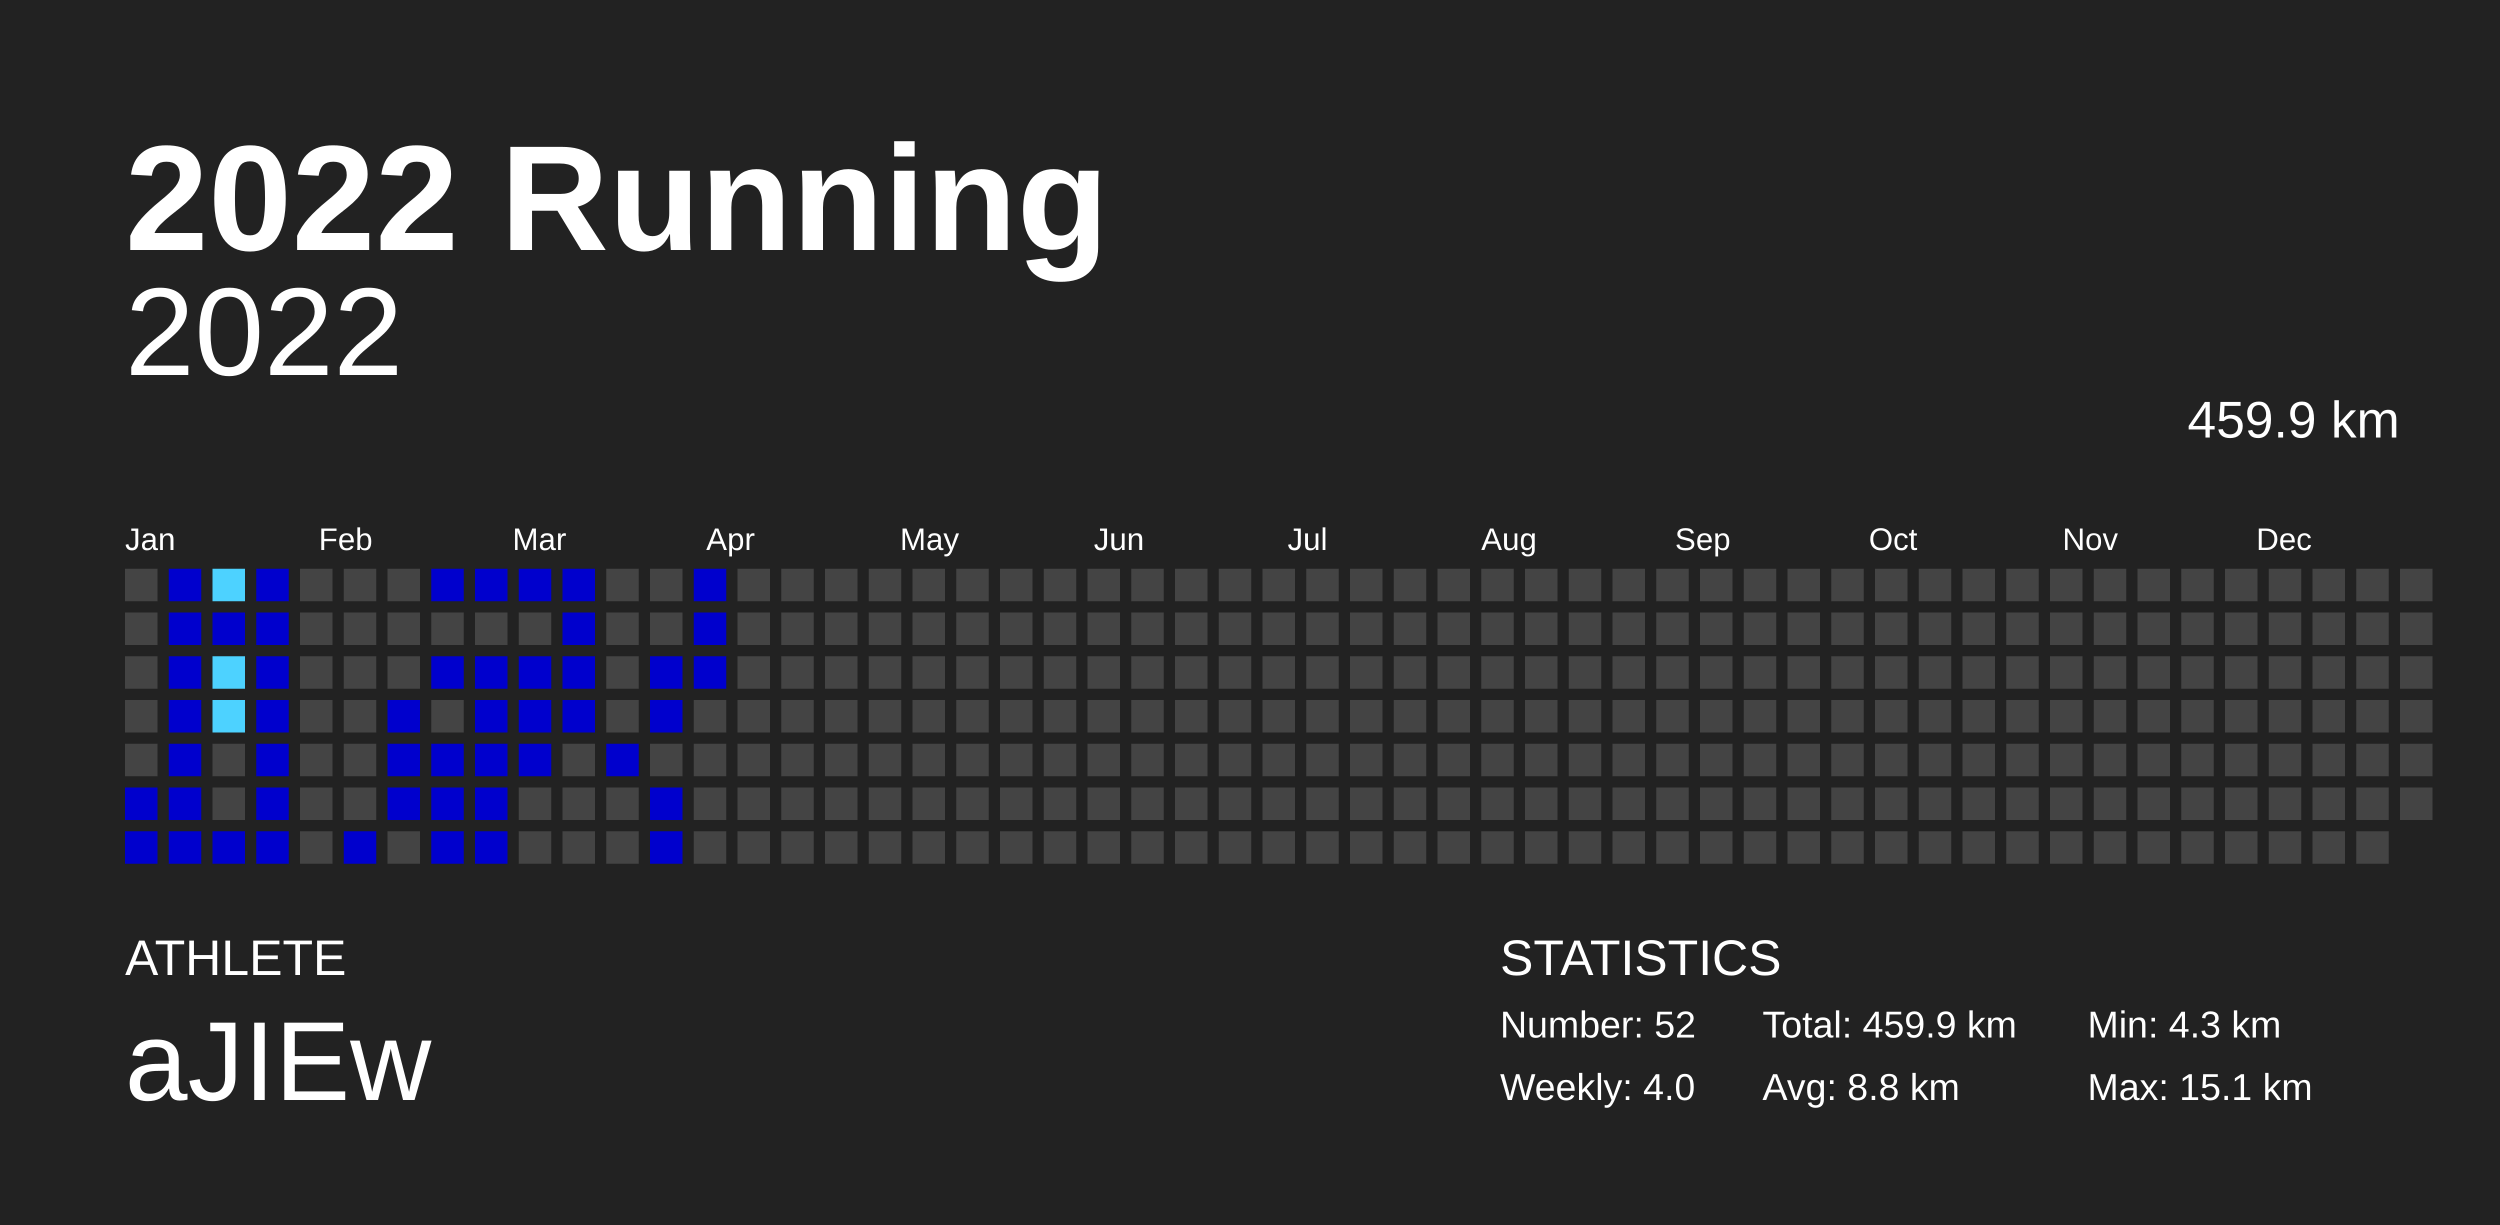
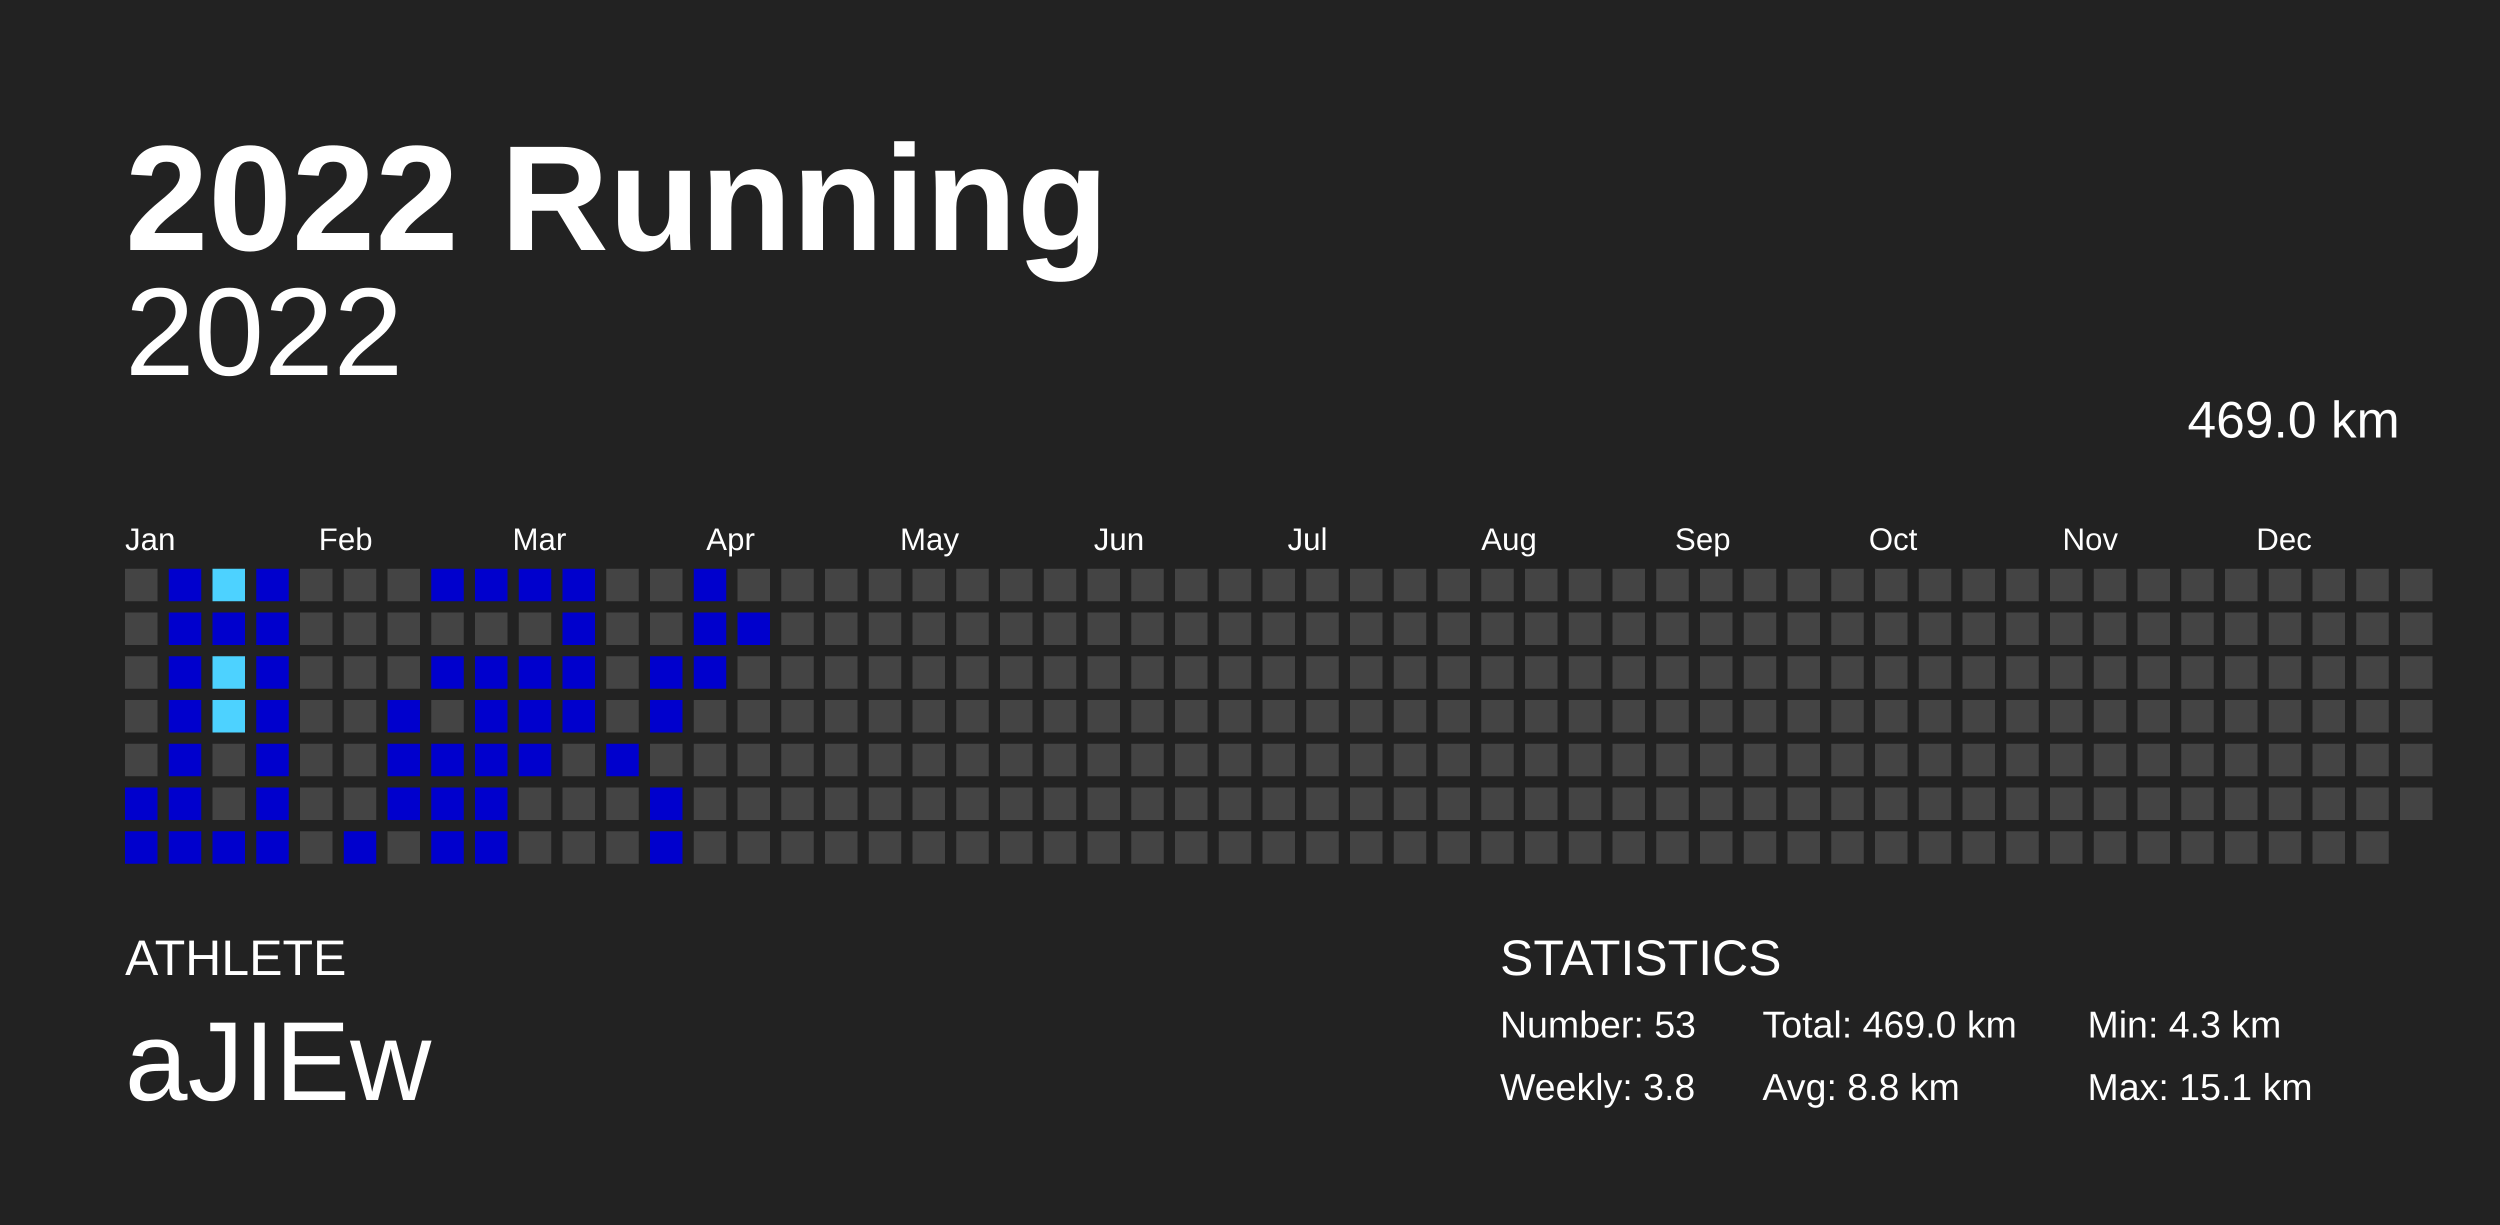
<svg xmlns="http://www.w3.org/2000/svg" baseProfile="full" height="98mm" version="1.1" viewBox="0,0,200,98" width="200mm">
  <defs />
  <rect fill="#222222" height="98" width="200" x="0" y="0" />
  <text fill="#FFFFFF" style="font-size:12px; font-family:Arial; font-weight:bold;" x="10" y="20">2022 Running</text>
  <text fill="#FFFFFF" style="font-size:4px; font-family:Arial" x="10" y="78">ATHLETE</text>
  <text fill="#FFFFFF" style="font-size:9px; font-family:Arial" x="10" y="88">aJIEw</text>
  <text fill="#FFFFFF" style="font-size:4px; font-family:Arial" x="120" y="78">STATISTICS</text>
-   <text fill="#FFFFFF" style="font-size:3px; font-family:Arial" x="120" y="83">Number: 52</text>
-   <text fill="#FFFFFF" style="font-size:3px; font-family:Arial" x="120" y="88">Weekly: 4.0</text>
-   <text fill="#FFFFFF" style="font-size:3px; font-family:Arial" x="141" y="83">Total: 459.9 km</text>
+   <text fill="#FFFFFF" style="font-size:3px; font-family:Arial" x="120" y="83">Number: 53</text>
+   <text fill="#FFFFFF" style="font-size:3px; font-family:Arial" x="120" y="88">Weekly: 3.8</text>
+   <text fill="#FFFFFF" style="font-size:3px; font-family:Arial" x="141" y="83">Total: 469.0 km</text>
  <text fill="#FFFFFF" style="font-size:3px; font-family:Arial" x="141" y="88">Avg: 8.8 km</text>
  <text fill="#FFFFFF" style="font-size:3px; font-family:Arial" x="167" y="83">Min: 4.3 km</text>
  <text fill="#FFFFFF" style="font-size:3px; font-family:Arial" x="167" y="88">Max: 15.1 km</text>
  <text alignment-baseline="hanging" fill="#FFFFFF" style="font-size:10.0px; font-family:Arial;" x="10" y="30">2022</text>
-   <text alignment-baseline="hanging" fill="#FFFFFF" style="font-size:4.125px; font-family:Arial;" x="175" y="35">459.9 km</text>
+   <text alignment-baseline="hanging" fill="#FFFFFF" style="font-size:4.125px; font-family:Arial;" x="175" y="35">469.0 km</text>
  <text fill="#FFFFFF" style="font-size:2.5px; font-family:Arial" x="10.0" y="44">Jan</text>
  <text fill="#FFFFFF" style="font-size:2.5px; font-family:Arial" x="25.5" y="44">Feb</text>
  <text fill="#FFFFFF" style="font-size:2.5px; font-family:Arial" x="41.0" y="44">Mar</text>
  <text fill="#FFFFFF" style="font-size:2.5px; font-family:Arial" x="56.5" y="44">Apr</text>
  <text fill="#FFFFFF" style="font-size:2.5px; font-family:Arial" x="72.0" y="44">May</text>
  <text fill="#FFFFFF" style="font-size:2.5px; font-family:Arial" x="87.5" y="44">Jun</text>
  <text fill="#FFFFFF" style="font-size:2.5px; font-family:Arial" x="103.0" y="44">Jul</text>
  <text fill="#FFFFFF" style="font-size:2.5px; font-family:Arial" x="118.5" y="44">Aug</text>
  <text fill="#FFFFFF" style="font-size:2.5px; font-family:Arial" x="134.0" y="44">Sep</text>
  <text fill="#FFFFFF" style="font-size:2.5px; font-family:Arial" x="149.5" y="44">Oct</text>
  <text fill="#FFFFFF" style="font-size:2.5px; font-family:Arial" x="165.0" y="44">Nov</text>
  <text fill="#FFFFFF" style="font-size:2.5px; font-family:Arial" x="180.5" y="44">Dec</text>
  <rect fill="#444444" height="2.6" width="2.6" x="10.0" y="45.5" />
  <rect fill="#444444" height="2.6" width="2.6" x="10.0" y="49.0" />
  <rect fill="#444444" height="2.6" width="2.6" x="10.0" y="52.5" />
  <rect fill="#444444" height="2.6" width="2.6" x="10.0" y="56.0" />
  <rect fill="#444444" height="2.6" width="2.6" x="10.0" y="59.5" />
  <rect fill="mediumblue" height="2.6" width="2.6" x="10.0" y="63.0" />
  <rect fill="mediumblue" height="2.6" width="2.6" x="10.0" y="66.5" />
  <rect fill="mediumblue" height="2.6" width="2.6" x="13.5" y="45.5" />
  <rect fill="mediumblue" height="2.6" width="2.6" x="13.5" y="49.0" />
  <rect fill="mediumblue" height="2.6" width="2.6" x="13.5" y="52.5" />
  <rect fill="mediumblue" height="2.6" width="2.6" x="13.5" y="56.0" />
  <rect fill="mediumblue" height="2.6" width="2.6" x="13.5" y="59.5" />
  <rect fill="mediumblue" height="2.6" width="2.6" x="13.5" y="63.0" />
  <rect fill="mediumblue" height="2.6" width="2.6" x="13.5" y="66.5" />
  <rect fill="#4dd2ff" height="2.6" width="2.6" x="17.0" y="45.5" />
  <rect fill="mediumblue" height="2.6" width="2.6" x="17.0" y="49.0" />
  <rect fill="#4dd2ff" height="2.6" width="2.6" x="17.0" y="52.5" />
  <rect fill="#4dd2ff" height="2.6" width="2.6" x="17.0" y="56.0" />
  <rect fill="#444444" height="2.6" width="2.6" x="17.0" y="59.5" />
  <rect fill="#444444" height="2.6" width="2.6" x="17.0" y="63.0" />
  <rect fill="mediumblue" height="2.6" width="2.6" x="17.0" y="66.5" />
  <rect fill="mediumblue" height="2.6" width="2.6" x="20.5" y="45.5" />
  <rect fill="mediumblue" height="2.6" width="2.6" x="20.5" y="49.0" />
  <rect fill="mediumblue" height="2.6" width="2.6" x="20.5" y="52.5" />
  <rect fill="mediumblue" height="2.6" width="2.6" x="20.5" y="56.0" />
  <rect fill="mediumblue" height="2.6" width="2.6" x="20.5" y="59.5" />
  <rect fill="mediumblue" height="2.6" width="2.6" x="20.5" y="63.0" />
  <rect fill="mediumblue" height="2.6" width="2.6" x="20.5" y="66.5" />
  <rect fill="#444444" height="2.6" width="2.6" x="24.0" y="45.5" />
  <rect fill="#444444" height="2.6" width="2.6" x="24.0" y="49.0" />
  <rect fill="#444444" height="2.6" width="2.6" x="24.0" y="52.5" />
  <rect fill="#444444" height="2.6" width="2.6" x="24.0" y="56.0" />
  <rect fill="#444444" height="2.6" width="2.6" x="24.0" y="59.5" />
  <rect fill="#444444" height="2.6" width="2.6" x="24.0" y="63.0" />
  <rect fill="#444444" height="2.6" width="2.6" x="24.0" y="66.5" />
  <rect fill="#444444" height="2.6" width="2.6" x="27.5" y="45.5" />
  <rect fill="#444444" height="2.6" width="2.6" x="27.5" y="49.0" />
  <rect fill="#444444" height="2.6" width="2.6" x="27.5" y="52.5" />
  <rect fill="#444444" height="2.6" width="2.6" x="27.5" y="56.0" />
  <rect fill="#444444" height="2.6" width="2.6" x="27.5" y="59.5" />
  <rect fill="#444444" height="2.6" width="2.6" x="27.5" y="63.0" />
  <rect fill="mediumblue" height="2.6" width="2.6" x="27.5" y="66.5" />
  <rect fill="#444444" height="2.6" width="2.6" x="31.0" y="45.5" />
  <rect fill="#444444" height="2.6" width="2.6" x="31.0" y="49.0" />
  <rect fill="#444444" height="2.6" width="2.6" x="31.0" y="52.5" />
  <rect fill="mediumblue" height="2.6" width="2.6" x="31.0" y="56.0" />
  <rect fill="mediumblue" height="2.6" width="2.6" x="31.0" y="59.5" />
  <rect fill="mediumblue" height="2.6" width="2.6" x="31.0" y="63.0" />
  <rect fill="#444444" height="2.6" width="2.6" x="31.0" y="66.5" />
  <rect fill="mediumblue" height="2.6" width="2.6" x="34.5" y="45.5" />
  <rect fill="#444444" height="2.6" width="2.6" x="34.5" y="49.0" />
  <rect fill="mediumblue" height="2.6" width="2.6" x="34.5" y="52.5" />
  <rect fill="#444444" height="2.6" width="2.6" x="34.5" y="56.0" />
  <rect fill="mediumblue" height="2.6" width="2.6" x="34.5" y="59.5" />
  <rect fill="mediumblue" height="2.6" width="2.6" x="34.5" y="63.0" />
  <rect fill="mediumblue" height="2.6" width="2.6" x="34.5" y="66.5" />
  <rect fill="mediumblue" height="2.6" width="2.6" x="38.0" y="45.5" />
  <rect fill="#444444" height="2.6" width="2.6" x="38.0" y="49.0" />
  <rect fill="mediumblue" height="2.6" width="2.6" x="38.0" y="52.5" />
  <rect fill="mediumblue" height="2.6" width="2.6" x="38.0" y="56.0" />
  <rect fill="mediumblue" height="2.6" width="2.6" x="38.0" y="59.5" />
  <rect fill="mediumblue" height="2.6" width="2.6" x="38.0" y="63.0" />
  <rect fill="mediumblue" height="2.6" width="2.6" x="38.0" y="66.5" />
  <rect fill="mediumblue" height="2.6" width="2.6" x="41.5" y="45.5" />
  <rect fill="#444444" height="2.6" width="2.6" x="41.5" y="49.0" />
  <rect fill="mediumblue" height="2.6" width="2.6" x="41.5" y="52.5" />
  <rect fill="mediumblue" height="2.6" width="2.6" x="41.5" y="56.0" />
  <rect fill="mediumblue" height="2.6" width="2.6" x="41.5" y="59.5" />
  <rect fill="#444444" height="2.6" width="2.6" x="41.5" y="63.0" />
  <rect fill="#444444" height="2.6" width="2.6" x="41.5" y="66.5" />
  <rect fill="mediumblue" height="2.6" width="2.6" x="45.0" y="45.5" />
  <rect fill="mediumblue" height="2.6" width="2.6" x="45.0" y="49.0" />
  <rect fill="mediumblue" height="2.6" width="2.6" x="45.0" y="52.5" />
  <rect fill="mediumblue" height="2.6" width="2.6" x="45.0" y="56.0" />
  <rect fill="#444444" height="2.6" width="2.6" x="45.0" y="59.5" />
  <rect fill="#444444" height="2.6" width="2.6" x="45.0" y="63.0" />
  <rect fill="#444444" height="2.6" width="2.6" x="45.0" y="66.5" />
  <rect fill="#444444" height="2.6" width="2.6" x="48.5" y="45.5" />
  <rect fill="#444444" height="2.6" width="2.6" x="48.5" y="49.0" />
  <rect fill="#444444" height="2.6" width="2.6" x="48.5" y="52.5" />
  <rect fill="#444444" height="2.6" width="2.6" x="48.5" y="56.0" />
  <rect fill="mediumblue" height="2.6" width="2.6" x="48.5" y="59.5" />
  <rect fill="#444444" height="2.6" width="2.6" x="48.5" y="63.0" />
  <rect fill="#444444" height="2.6" width="2.6" x="48.5" y="66.5" />
  <rect fill="#444444" height="2.6" width="2.6" x="52.0" y="45.5" />
  <rect fill="#444444" height="2.6" width="2.6" x="52.0" y="49.0" />
  <rect fill="mediumblue" height="2.6" width="2.6" x="52.0" y="52.5" />
  <rect fill="mediumblue" height="2.6" width="2.6" x="52.0" y="56.0" />
  <rect fill="#444444" height="2.6" width="2.6" x="52.0" y="59.5" />
  <rect fill="mediumblue" height="2.6" width="2.6" x="52.0" y="63.0" />
  <rect fill="mediumblue" height="2.6" width="2.6" x="52.0" y="66.5" />
  <rect fill="mediumblue" height="2.6" width="2.6" x="55.5" y="45.5" />
  <rect fill="mediumblue" height="2.6" width="2.6" x="55.5" y="49.0" />
  <rect fill="mediumblue" height="2.6" width="2.6" x="55.5" y="52.5" />
  <rect fill="#444444" height="2.6" width="2.6" x="55.5" y="56.0" />
  <rect fill="#444444" height="2.6" width="2.6" x="55.5" y="59.5" />
  <rect fill="#444444" height="2.6" width="2.6" x="55.5" y="63.0" />
  <rect fill="#444444" height="2.6" width="2.6" x="55.5" y="66.5" />
  <rect fill="#444444" height="2.6" width="2.6" x="59.0" y="45.5" />
-   <rect fill="#444444" height="2.6" width="2.6" x="59.0" y="49.0" />
+   <rect fill="mediumblue" height="2.6" width="2.6" x="59.0" y="49.0" />
  <rect fill="#444444" height="2.6" width="2.6" x="59.0" y="52.5" />
  <rect fill="#444444" height="2.6" width="2.6" x="59.0" y="56.0" />
  <rect fill="#444444" height="2.6" width="2.6" x="59.0" y="59.5" />
  <rect fill="#444444" height="2.6" width="2.6" x="59.0" y="63.0" />
  <rect fill="#444444" height="2.6" width="2.6" x="59.0" y="66.5" />
  <rect fill="#444444" height="2.6" width="2.6" x="62.5" y="45.5" />
  <rect fill="#444444" height="2.6" width="2.6" x="62.5" y="49.0" />
  <rect fill="#444444" height="2.6" width="2.6" x="62.5" y="52.5" />
  <rect fill="#444444" height="2.6" width="2.6" x="62.5" y="56.0" />
  <rect fill="#444444" height="2.6" width="2.6" x="62.5" y="59.5" />
  <rect fill="#444444" height="2.6" width="2.6" x="62.5" y="63.0" />
  <rect fill="#444444" height="2.6" width="2.6" x="62.5" y="66.5" />
  <rect fill="#444444" height="2.6" width="2.6" x="66.0" y="45.5" />
  <rect fill="#444444" height="2.6" width="2.6" x="66.0" y="49.0" />
  <rect fill="#444444" height="2.6" width="2.6" x="66.0" y="52.5" />
  <rect fill="#444444" height="2.6" width="2.6" x="66.0" y="56.0" />
  <rect fill="#444444" height="2.6" width="2.6" x="66.0" y="59.5" />
  <rect fill="#444444" height="2.6" width="2.6" x="66.0" y="63.0" />
  <rect fill="#444444" height="2.6" width="2.6" x="66.0" y="66.5" />
  <rect fill="#444444" height="2.6" width="2.6" x="69.5" y="45.5" />
  <rect fill="#444444" height="2.6" width="2.6" x="69.5" y="49.0" />
  <rect fill="#444444" height="2.6" width="2.6" x="69.5" y="52.5" />
  <rect fill="#444444" height="2.6" width="2.6" x="69.5" y="56.0" />
  <rect fill="#444444" height="2.6" width="2.6" x="69.5" y="59.5" />
  <rect fill="#444444" height="2.6" width="2.6" x="69.5" y="63.0" />
  <rect fill="#444444" height="2.6" width="2.6" x="69.5" y="66.5" />
  <rect fill="#444444" height="2.6" width="2.6" x="73.0" y="45.5" />
  <rect fill="#444444" height="2.6" width="2.6" x="73.0" y="49.0" />
  <rect fill="#444444" height="2.6" width="2.6" x="73.0" y="52.5" />
  <rect fill="#444444" height="2.6" width="2.6" x="73.0" y="56.0" />
  <rect fill="#444444" height="2.6" width="2.6" x="73.0" y="59.5" />
  <rect fill="#444444" height="2.6" width="2.6" x="73.0" y="63.0" />
  <rect fill="#444444" height="2.6" width="2.6" x="73.0" y="66.5" />
  <rect fill="#444444" height="2.6" width="2.6" x="76.5" y="45.5" />
  <rect fill="#444444" height="2.6" width="2.6" x="76.5" y="49.0" />
  <rect fill="#444444" height="2.6" width="2.6" x="76.5" y="52.5" />
  <rect fill="#444444" height="2.6" width="2.6" x="76.5" y="56.0" />
  <rect fill="#444444" height="2.6" width="2.6" x="76.5" y="59.5" />
  <rect fill="#444444" height="2.6" width="2.6" x="76.5" y="63.0" />
  <rect fill="#444444" height="2.6" width="2.6" x="76.5" y="66.5" />
  <rect fill="#444444" height="2.6" width="2.6" x="80.0" y="45.5" />
  <rect fill="#444444" height="2.6" width="2.6" x="80.0" y="49.0" />
  <rect fill="#444444" height="2.6" width="2.6" x="80.0" y="52.5" />
  <rect fill="#444444" height="2.6" width="2.6" x="80.0" y="56.0" />
  <rect fill="#444444" height="2.6" width="2.6" x="80.0" y="59.5" />
  <rect fill="#444444" height="2.6" width="2.6" x="80.0" y="63.0" />
  <rect fill="#444444" height="2.6" width="2.6" x="80.0" y="66.5" />
  <rect fill="#444444" height="2.6" width="2.6" x="83.5" y="45.5" />
  <rect fill="#444444" height="2.6" width="2.6" x="83.5" y="49.0" />
  <rect fill="#444444" height="2.6" width="2.6" x="83.5" y="52.5" />
  <rect fill="#444444" height="2.6" width="2.6" x="83.5" y="56.0" />
  <rect fill="#444444" height="2.6" width="2.6" x="83.5" y="59.5" />
  <rect fill="#444444" height="2.6" width="2.6" x="83.5" y="63.0" />
  <rect fill="#444444" height="2.6" width="2.6" x="83.5" y="66.5" />
  <rect fill="#444444" height="2.6" width="2.6" x="87.0" y="45.5" />
  <rect fill="#444444" height="2.6" width="2.6" x="87.0" y="49.0" />
  <rect fill="#444444" height="2.6" width="2.6" x="87.0" y="52.5" />
  <rect fill="#444444" height="2.6" width="2.6" x="87.0" y="56.0" />
  <rect fill="#444444" height="2.6" width="2.6" x="87.0" y="59.5" />
  <rect fill="#444444" height="2.6" width="2.6" x="87.0" y="63.0" />
  <rect fill="#444444" height="2.6" width="2.6" x="87.0" y="66.5" />
  <rect fill="#444444" height="2.6" width="2.6" x="90.5" y="45.5" />
  <rect fill="#444444" height="2.6" width="2.6" x="90.5" y="49.0" />
  <rect fill="#444444" height="2.6" width="2.6" x="90.5" y="52.5" />
  <rect fill="#444444" height="2.6" width="2.6" x="90.5" y="56.0" />
  <rect fill="#444444" height="2.6" width="2.6" x="90.5" y="59.5" />
  <rect fill="#444444" height="2.6" width="2.6" x="90.5" y="63.0" />
  <rect fill="#444444" height="2.6" width="2.6" x="90.5" y="66.5" />
  <rect fill="#444444" height="2.6" width="2.6" x="94.0" y="45.5" />
  <rect fill="#444444" height="2.6" width="2.6" x="94.0" y="49.0" />
  <rect fill="#444444" height="2.6" width="2.6" x="94.0" y="52.5" />
  <rect fill="#444444" height="2.6" width="2.6" x="94.0" y="56.0" />
  <rect fill="#444444" height="2.6" width="2.6" x="94.0" y="59.5" />
  <rect fill="#444444" height="2.6" width="2.6" x="94.0" y="63.0" />
  <rect fill="#444444" height="2.6" width="2.6" x="94.0" y="66.5" />
  <rect fill="#444444" height="2.6" width="2.6" x="97.5" y="45.5" />
  <rect fill="#444444" height="2.6" width="2.6" x="97.5" y="49.0" />
  <rect fill="#444444" height="2.6" width="2.6" x="97.5" y="52.5" />
  <rect fill="#444444" height="2.6" width="2.6" x="97.5" y="56.0" />
  <rect fill="#444444" height="2.6" width="2.6" x="97.5" y="59.5" />
  <rect fill="#444444" height="2.6" width="2.6" x="97.5" y="63.0" />
  <rect fill="#444444" height="2.6" width="2.6" x="97.5" y="66.5" />
  <rect fill="#444444" height="2.6" width="2.6" x="101.0" y="45.5" />
  <rect fill="#444444" height="2.6" width="2.6" x="101.0" y="49.0" />
  <rect fill="#444444" height="2.6" width="2.6" x="101.0" y="52.5" />
  <rect fill="#444444" height="2.6" width="2.6" x="101.0" y="56.0" />
  <rect fill="#444444" height="2.6" width="2.6" x="101.0" y="59.5" />
  <rect fill="#444444" height="2.6" width="2.6" x="101.0" y="63.0" />
  <rect fill="#444444" height="2.6" width="2.6" x="101.0" y="66.5" />
  <rect fill="#444444" height="2.6" width="2.6" x="104.5" y="45.5" />
  <rect fill="#444444" height="2.6" width="2.6" x="104.5" y="49.0" />
  <rect fill="#444444" height="2.6" width="2.6" x="104.5" y="52.5" />
  <rect fill="#444444" height="2.6" width="2.6" x="104.5" y="56.0" />
  <rect fill="#444444" height="2.6" width="2.6" x="104.5" y="59.5" />
  <rect fill="#444444" height="2.6" width="2.6" x="104.5" y="63.0" />
  <rect fill="#444444" height="2.6" width="2.6" x="104.5" y="66.5" />
  <rect fill="#444444" height="2.6" width="2.6" x="108.0" y="45.5" />
  <rect fill="#444444" height="2.6" width="2.6" x="108.0" y="49.0" />
  <rect fill="#444444" height="2.6" width="2.6" x="108.0" y="52.5" />
  <rect fill="#444444" height="2.6" width="2.6" x="108.0" y="56.0" />
  <rect fill="#444444" height="2.6" width="2.6" x="108.0" y="59.5" />
  <rect fill="#444444" height="2.6" width="2.6" x="108.0" y="63.0" />
  <rect fill="#444444" height="2.6" width="2.6" x="108.0" y="66.5" />
  <rect fill="#444444" height="2.6" width="2.6" x="111.5" y="45.5" />
  <rect fill="#444444" height="2.6" width="2.6" x="111.5" y="49.0" />
  <rect fill="#444444" height="2.6" width="2.6" x="111.5" y="52.5" />
  <rect fill="#444444" height="2.6" width="2.6" x="111.5" y="56.0" />
  <rect fill="#444444" height="2.6" width="2.6" x="111.5" y="59.5" />
  <rect fill="#444444" height="2.6" width="2.6" x="111.5" y="63.0" />
  <rect fill="#444444" height="2.6" width="2.6" x="111.5" y="66.5" />
  <rect fill="#444444" height="2.6" width="2.6" x="115.0" y="45.5" />
  <rect fill="#444444" height="2.6" width="2.6" x="115.0" y="49.0" />
  <rect fill="#444444" height="2.6" width="2.6" x="115.0" y="52.5" />
  <rect fill="#444444" height="2.6" width="2.6" x="115.0" y="56.0" />
  <rect fill="#444444" height="2.6" width="2.6" x="115.0" y="59.5" />
  <rect fill="#444444" height="2.6" width="2.6" x="115.0" y="63.0" />
  <rect fill="#444444" height="2.6" width="2.6" x="115.0" y="66.5" />
  <rect fill="#444444" height="2.6" width="2.6" x="118.5" y="45.5" />
  <rect fill="#444444" height="2.6" width="2.6" x="118.5" y="49.0" />
  <rect fill="#444444" height="2.6" width="2.6" x="118.5" y="52.5" />
  <rect fill="#444444" height="2.6" width="2.6" x="118.5" y="56.0" />
  <rect fill="#444444" height="2.6" width="2.6" x="118.5" y="59.5" />
  <rect fill="#444444" height="2.6" width="2.6" x="118.5" y="63.0" />
  <rect fill="#444444" height="2.6" width="2.6" x="118.5" y="66.5" />
  <rect fill="#444444" height="2.6" width="2.6" x="122.0" y="45.5" />
  <rect fill="#444444" height="2.6" width="2.6" x="122.0" y="49.0" />
  <rect fill="#444444" height="2.6" width="2.6" x="122.0" y="52.5" />
  <rect fill="#444444" height="2.6" width="2.6" x="122.0" y="56.0" />
  <rect fill="#444444" height="2.6" width="2.6" x="122.0" y="59.5" />
  <rect fill="#444444" height="2.6" width="2.6" x="122.0" y="63.0" />
  <rect fill="#444444" height="2.6" width="2.6" x="122.0" y="66.5" />
  <rect fill="#444444" height="2.6" width="2.6" x="125.5" y="45.5" />
  <rect fill="#444444" height="2.6" width="2.6" x="125.5" y="49.0" />
  <rect fill="#444444" height="2.6" width="2.6" x="125.5" y="52.5" />
  <rect fill="#444444" height="2.6" width="2.6" x="125.5" y="56.0" />
  <rect fill="#444444" height="2.6" width="2.6" x="125.5" y="59.5" />
  <rect fill="#444444" height="2.6" width="2.6" x="125.5" y="63.0" />
  <rect fill="#444444" height="2.6" width="2.6" x="125.5" y="66.5" />
  <rect fill="#444444" height="2.6" width="2.6" x="129.0" y="45.5" />
  <rect fill="#444444" height="2.6" width="2.6" x="129.0" y="49.0" />
  <rect fill="#444444" height="2.6" width="2.6" x="129.0" y="52.5" />
  <rect fill="#444444" height="2.6" width="2.6" x="129.0" y="56.0" />
  <rect fill="#444444" height="2.6" width="2.6" x="129.0" y="59.5" />
  <rect fill="#444444" height="2.6" width="2.6" x="129.0" y="63.0" />
  <rect fill="#444444" height="2.6" width="2.6" x="129.0" y="66.5" />
  <rect fill="#444444" height="2.6" width="2.6" x="132.5" y="45.5" />
  <rect fill="#444444" height="2.6" width="2.6" x="132.5" y="49.0" />
  <rect fill="#444444" height="2.6" width="2.6" x="132.5" y="52.5" />
  <rect fill="#444444" height="2.6" width="2.6" x="132.5" y="56.0" />
  <rect fill="#444444" height="2.6" width="2.6" x="132.5" y="59.5" />
  <rect fill="#444444" height="2.6" width="2.6" x="132.5" y="63.0" />
  <rect fill="#444444" height="2.6" width="2.6" x="132.5" y="66.5" />
  <rect fill="#444444" height="2.6" width="2.6" x="136.0" y="45.5" />
  <rect fill="#444444" height="2.6" width="2.6" x="136.0" y="49.0" />
  <rect fill="#444444" height="2.6" width="2.6" x="136.0" y="52.5" />
  <rect fill="#444444" height="2.6" width="2.6" x="136.0" y="56.0" />
  <rect fill="#444444" height="2.6" width="2.6" x="136.0" y="59.5" />
  <rect fill="#444444" height="2.6" width="2.6" x="136.0" y="63.0" />
  <rect fill="#444444" height="2.6" width="2.6" x="136.0" y="66.5" />
  <rect fill="#444444" height="2.6" width="2.6" x="139.5" y="45.5" />
  <rect fill="#444444" height="2.6" width="2.6" x="139.5" y="49.0" />
  <rect fill="#444444" height="2.6" width="2.6" x="139.5" y="52.5" />
  <rect fill="#444444" height="2.6" width="2.6" x="139.5" y="56.0" />
  <rect fill="#444444" height="2.6" width="2.6" x="139.5" y="59.5" />
  <rect fill="#444444" height="2.6" width="2.6" x="139.5" y="63.0" />
  <rect fill="#444444" height="2.6" width="2.6" x="139.5" y="66.5" />
  <rect fill="#444444" height="2.6" width="2.6" x="143.0" y="45.5" />
  <rect fill="#444444" height="2.6" width="2.6" x="143.0" y="49.0" />
  <rect fill="#444444" height="2.6" width="2.6" x="143.0" y="52.5" />
  <rect fill="#444444" height="2.6" width="2.6" x="143.0" y="56.0" />
  <rect fill="#444444" height="2.6" width="2.6" x="143.0" y="59.5" />
  <rect fill="#444444" height="2.6" width="2.6" x="143.0" y="63.0" />
  <rect fill="#444444" height="2.6" width="2.6" x="143.0" y="66.5" />
  <rect fill="#444444" height="2.6" width="2.6" x="146.5" y="45.5" />
  <rect fill="#444444" height="2.6" width="2.6" x="146.5" y="49.0" />
  <rect fill="#444444" height="2.6" width="2.6" x="146.5" y="52.5" />
  <rect fill="#444444" height="2.6" width="2.6" x="146.5" y="56.0" />
  <rect fill="#444444" height="2.6" width="2.6" x="146.5" y="59.5" />
  <rect fill="#444444" height="2.6" width="2.6" x="146.5" y="63.0" />
  <rect fill="#444444" height="2.6" width="2.6" x="146.5" y="66.5" />
  <rect fill="#444444" height="2.6" width="2.6" x="150.0" y="45.5" />
  <rect fill="#444444" height="2.6" width="2.6" x="150.0" y="49.0" />
  <rect fill="#444444" height="2.6" width="2.6" x="150.0" y="52.5" />
  <rect fill="#444444" height="2.6" width="2.6" x="150.0" y="56.0" />
  <rect fill="#444444" height="2.6" width="2.6" x="150.0" y="59.5" />
  <rect fill="#444444" height="2.6" width="2.6" x="150.0" y="63.0" />
  <rect fill="#444444" height="2.6" width="2.6" x="150.0" y="66.5" />
  <rect fill="#444444" height="2.6" width="2.6" x="153.5" y="45.5" />
  <rect fill="#444444" height="2.6" width="2.6" x="153.5" y="49.0" />
  <rect fill="#444444" height="2.6" width="2.6" x="153.5" y="52.5" />
  <rect fill="#444444" height="2.6" width="2.6" x="153.5" y="56.0" />
  <rect fill="#444444" height="2.6" width="2.6" x="153.5" y="59.5" />
  <rect fill="#444444" height="2.6" width="2.6" x="153.5" y="63.0" />
  <rect fill="#444444" height="2.6" width="2.6" x="153.5" y="66.5" />
  <rect fill="#444444" height="2.6" width="2.6" x="157.0" y="45.5" />
  <rect fill="#444444" height="2.6" width="2.6" x="157.0" y="49.0" />
  <rect fill="#444444" height="2.6" width="2.6" x="157.0" y="52.5" />
  <rect fill="#444444" height="2.6" width="2.6" x="157.0" y="56.0" />
  <rect fill="#444444" height="2.6" width="2.6" x="157.0" y="59.5" />
  <rect fill="#444444" height="2.6" width="2.6" x="157.0" y="63.0" />
  <rect fill="#444444" height="2.6" width="2.6" x="157.0" y="66.5" />
  <rect fill="#444444" height="2.6" width="2.6" x="160.5" y="45.5" />
  <rect fill="#444444" height="2.6" width="2.6" x="160.5" y="49.0" />
  <rect fill="#444444" height="2.6" width="2.6" x="160.5" y="52.5" />
  <rect fill="#444444" height="2.6" width="2.6" x="160.5" y="56.0" />
  <rect fill="#444444" height="2.6" width="2.6" x="160.5" y="59.5" />
  <rect fill="#444444" height="2.6" width="2.6" x="160.5" y="63.0" />
  <rect fill="#444444" height="2.6" width="2.6" x="160.5" y="66.5" />
  <rect fill="#444444" height="2.6" width="2.6" x="164.0" y="45.5" />
  <rect fill="#444444" height="2.6" width="2.6" x="164.0" y="49.0" />
  <rect fill="#444444" height="2.6" width="2.6" x="164.0" y="52.5" />
  <rect fill="#444444" height="2.6" width="2.6" x="164.0" y="56.0" />
  <rect fill="#444444" height="2.6" width="2.6" x="164.0" y="59.5" />
  <rect fill="#444444" height="2.6" width="2.6" x="164.0" y="63.0" />
  <rect fill="#444444" height="2.6" width="2.6" x="164.0" y="66.5" />
  <rect fill="#444444" height="2.6" width="2.6" x="167.5" y="45.5" />
  <rect fill="#444444" height="2.6" width="2.6" x="167.5" y="49.0" />
  <rect fill="#444444" height="2.6" width="2.6" x="167.5" y="52.5" />
  <rect fill="#444444" height="2.6" width="2.6" x="167.5" y="56.0" />
  <rect fill="#444444" height="2.6" width="2.6" x="167.5" y="59.5" />
  <rect fill="#444444" height="2.6" width="2.6" x="167.5" y="63.0" />
  <rect fill="#444444" height="2.6" width="2.6" x="167.5" y="66.5" />
  <rect fill="#444444" height="2.6" width="2.6" x="171.0" y="45.5" />
  <rect fill="#444444" height="2.6" width="2.6" x="171.0" y="49.0" />
  <rect fill="#444444" height="2.6" width="2.6" x="171.0" y="52.5" />
  <rect fill="#444444" height="2.6" width="2.6" x="171.0" y="56.0" />
  <rect fill="#444444" height="2.6" width="2.6" x="171.0" y="59.5" />
  <rect fill="#444444" height="2.6" width="2.6" x="171.0" y="63.0" />
  <rect fill="#444444" height="2.6" width="2.6" x="171.0" y="66.5" />
  <rect fill="#444444" height="2.6" width="2.6" x="174.5" y="45.5" />
  <rect fill="#444444" height="2.6" width="2.6" x="174.5" y="49.0" />
  <rect fill="#444444" height="2.6" width="2.6" x="174.5" y="52.5" />
  <rect fill="#444444" height="2.6" width="2.6" x="174.5" y="56.0" />
  <rect fill="#444444" height="2.6" width="2.6" x="174.5" y="59.5" />
  <rect fill="#444444" height="2.6" width="2.6" x="174.5" y="63.0" />
  <rect fill="#444444" height="2.6" width="2.6" x="174.5" y="66.5" />
  <rect fill="#444444" height="2.6" width="2.6" x="178.0" y="45.5" />
  <rect fill="#444444" height="2.6" width="2.6" x="178.0" y="49.0" />
  <rect fill="#444444" height="2.6" width="2.6" x="178.0" y="52.5" />
  <rect fill="#444444" height="2.6" width="2.6" x="178.0" y="56.0" />
  <rect fill="#444444" height="2.6" width="2.6" x="178.0" y="59.5" />
  <rect fill="#444444" height="2.6" width="2.6" x="178.0" y="63.0" />
  <rect fill="#444444" height="2.6" width="2.6" x="178.0" y="66.5" />
  <rect fill="#444444" height="2.6" width="2.6" x="181.5" y="45.5" />
  <rect fill="#444444" height="2.6" width="2.6" x="181.5" y="49.0" />
  <rect fill="#444444" height="2.6" width="2.6" x="181.5" y="52.5" />
  <rect fill="#444444" height="2.6" width="2.6" x="181.5" y="56.0" />
  <rect fill="#444444" height="2.6" width="2.6" x="181.5" y="59.5" />
  <rect fill="#444444" height="2.6" width="2.6" x="181.5" y="63.0" />
  <rect fill="#444444" height="2.6" width="2.6" x="181.5" y="66.5" />
  <rect fill="#444444" height="2.6" width="2.6" x="185.0" y="45.5" />
  <rect fill="#444444" height="2.6" width="2.6" x="185.0" y="49.0" />
  <rect fill="#444444" height="2.6" width="2.6" x="185.0" y="52.5" />
  <rect fill="#444444" height="2.6" width="2.6" x="185.0" y="56.0" />
  <rect fill="#444444" height="2.6" width="2.6" x="185.0" y="59.5" />
  <rect fill="#444444" height="2.6" width="2.6" x="185.0" y="63.0" />
  <rect fill="#444444" height="2.6" width="2.6" x="185.0" y="66.5" />
  <rect fill="#444444" height="2.6" width="2.6" x="188.5" y="45.5" />
  <rect fill="#444444" height="2.6" width="2.6" x="188.5" y="49.0" />
  <rect fill="#444444" height="2.6" width="2.6" x="188.5" y="52.5" />
  <rect fill="#444444" height="2.6" width="2.6" x="188.5" y="56.0" />
  <rect fill="#444444" height="2.6" width="2.6" x="188.5" y="59.5" />
  <rect fill="#444444" height="2.6" width="2.6" x="188.5" y="63.0" />
  <rect fill="#444444" height="2.6" width="2.6" x="188.5" y="66.5" />
  <rect fill="#444444" height="2.6" width="2.6" x="192.0" y="45.5" />
  <rect fill="#444444" height="2.6" width="2.6" x="192.0" y="49.0" />
  <rect fill="#444444" height="2.6" width="2.6" x="192.0" y="52.5" />
  <rect fill="#444444" height="2.6" width="2.6" x="192.0" y="56.0" />
  <rect fill="#444444" height="2.6" width="2.6" x="192.0" y="59.5" />
  <rect fill="#444444" height="2.6" width="2.6" x="192.0" y="63.0" />
</svg>
